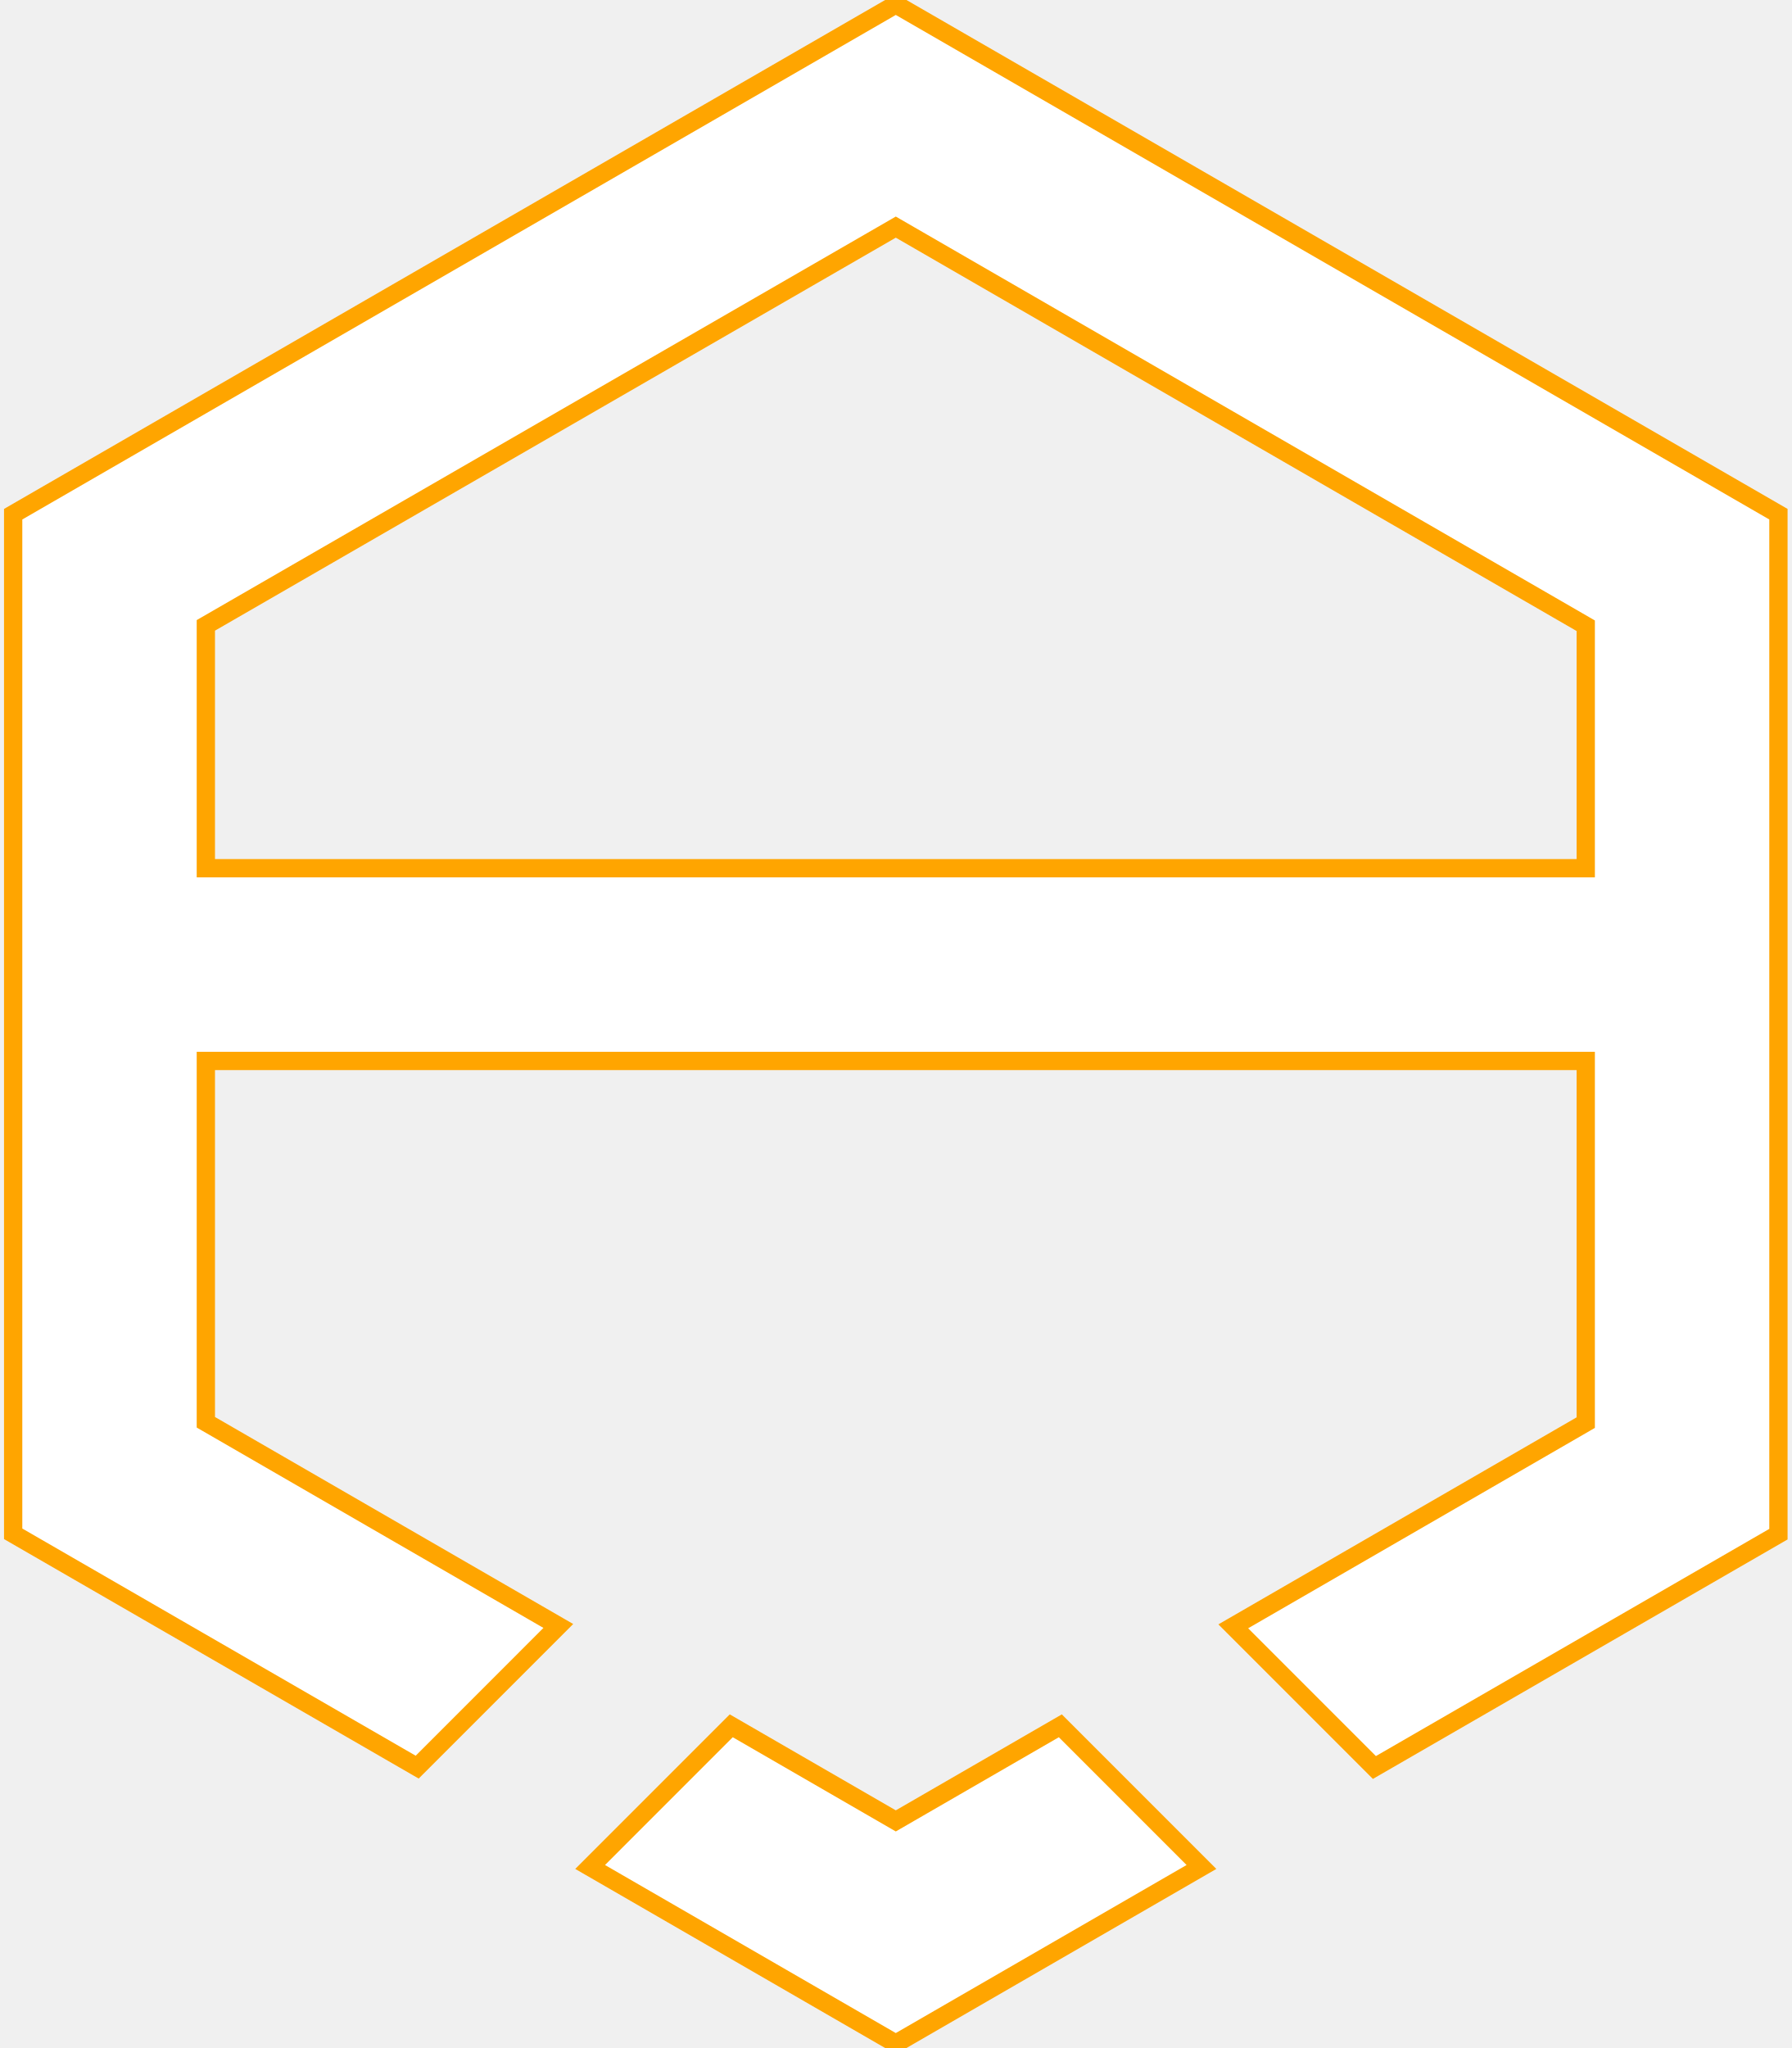
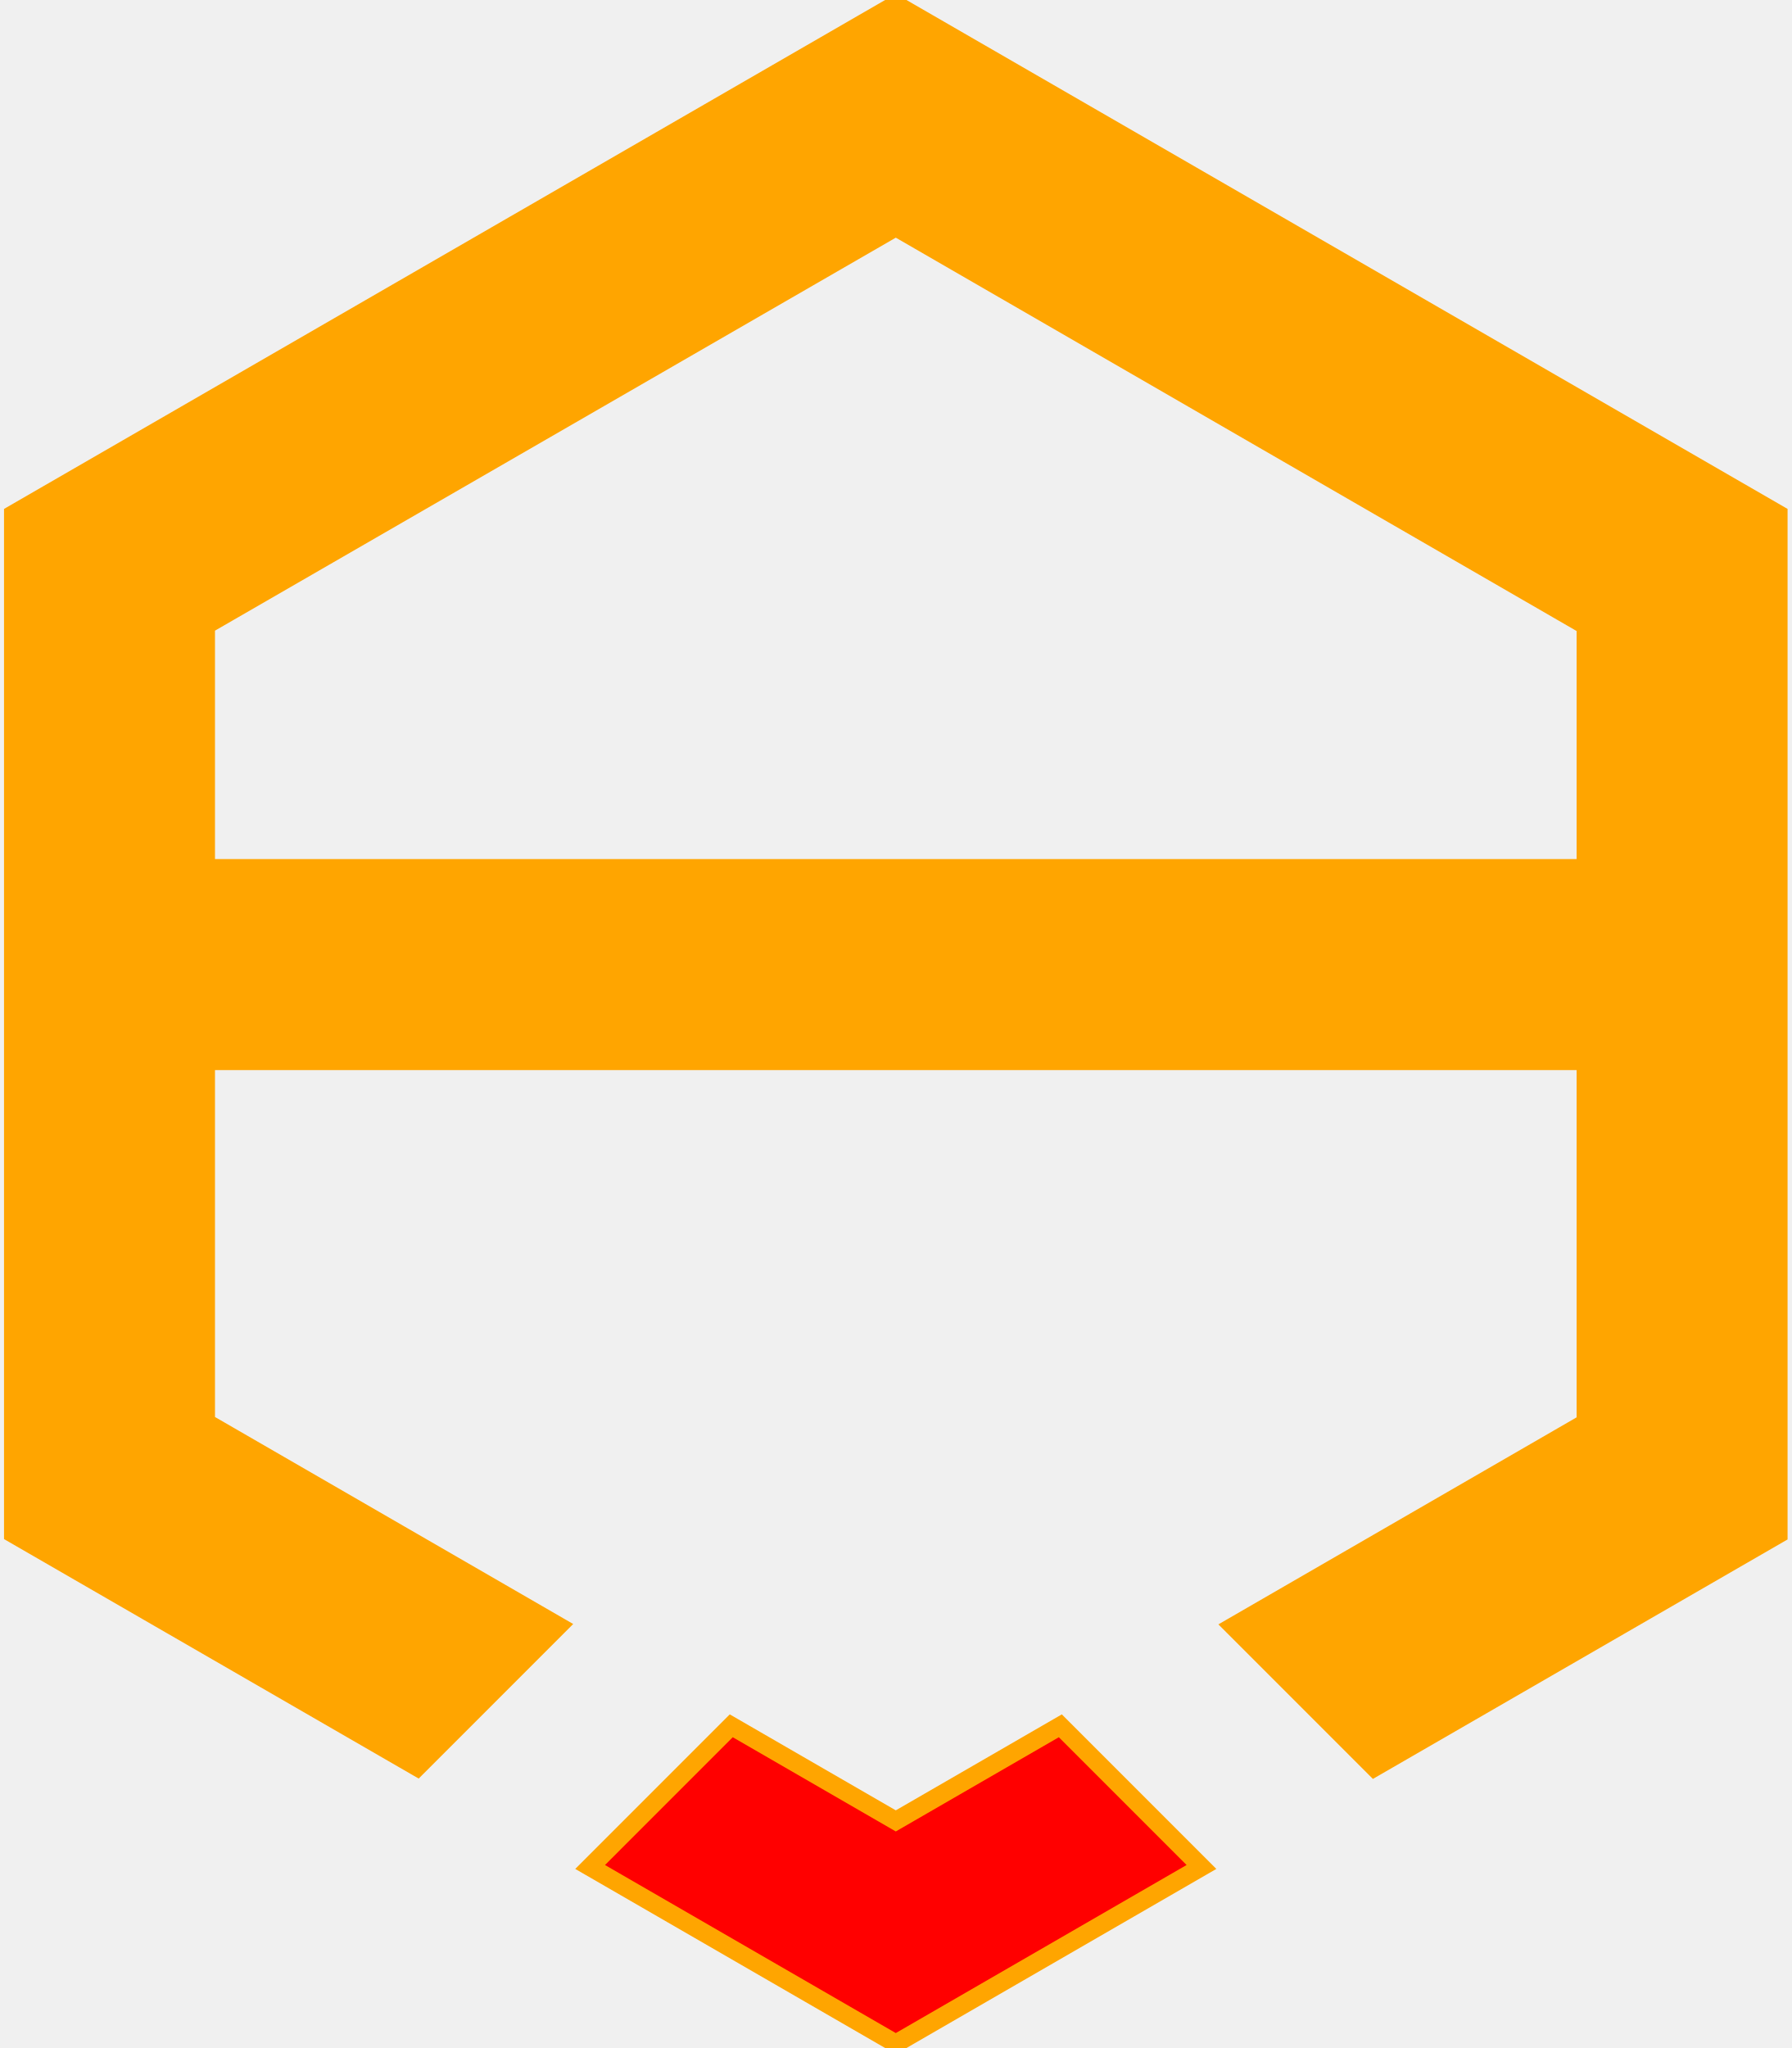
<svg xmlns="http://www.w3.org/2000/svg" version="1.1" id="logo" x="0px" y="0px" viewBox="-234 0 490 560" style="enable-background:new -234 0 490 560;" xml:space="preserve">
  <style type="text/css">
- 	.st0{fill:#fff;stroke:#ffa500;stroke-width:5;stroke-miterlimit:5;}
- 	.st0 {
- 	stroke-dasharray: 3200;
- 	stroke-dashoffset: 0;
- 	-webkit-animation: dash 2s linear forwards;
- 	-o-animation: dash 2s linear forwards;
- 	-moz-animation: dash 2s linear forwards;
- 	animation: dash 2s linear forwards;
- 	}
- 	#logo:hover .st0{
- 	fill:#ffa500;
- 	transition: .8s;
- 	}
- 	#logo.clickit .st0{
- 	fill:#eee;
- 	}
- 	@-webkit-keyframes dash{
- 	from{
- 	stroke-dashoffset: 3200;
- 	}
- 	to{
- 	stroke-dashoffset: 0;
- 	}
- 	}
- 	.st1{fill:#fff;stroke:#ffa500;stroke-width:5;stroke-miterlimit:5;}
- 	.st1 {
- 	stroke-dasharray: 3200;
- 	stroke-dashoffset: 0;
- 	-webkit-animation: dash 10s linear forwards;
- 	-o-animation: dash 10s linear forwards;
- 	-moz-animation: dash 10s linear forwards;
- 	animation: dash 10s linear forwards;
- 	}
- 	#logo:hover .st1{
- 	fill:#ffa500;
- 	transition: .8s;
- 	}
- 	#logo.clickit .st1{
- 	fill:#eee;
- 	}
- </style>
+ 		.st0 {
+ 			fill: #ffa500;
+ 			stroke: #ffa500;
+ 			stroke-width: 5;
+ 			stroke-miterlimit: 5;
+ 		}
+ 
+ 		.st0 {
+ 			stroke-dasharray: 3200;
+ 			stroke-dashoffset: 0;
+ 			-webkit-animation: dash 2s linear forwards;
+ 			-o-animation: dash 2s linear forwards;
+ 			-moz-animation: dash 2s linear forwards;
+ 			animation: dash 2s linear forwards;
+ 		}
+ 
+ 		#logo:hover .st0 {
+ 			fill: #ffa500;
+ 			transition: .8s;
+ 		}
+ 
+ 		#logo.clickit .st0 {
+ 			fill: #eee;
+ 		}
+ 
+ 		@-webkit-keyframes dash {
+ 			from {
+ 				stroke-dashoffset: 3200;
+ 			}
+ 
+ 			to {
+ 				stroke-dashoffset: 0;
+ 			}
+ 		}
+ 
+ 		.st1 {
+ 			fill: #ff0000;
+ 			stroke: #ffa500;
+ 			stroke-width: 5;
+ 			stroke-miterlimit: 5;
+ 		}
+ 
+ 		.st1 {
+ 			stroke-dasharray: 3200;
+ 			stroke-dashoffset: 0;
+ 			-webkit-animation: dash 10s linear forwards;
+ 			-o-animation: dash 10s linear forwards;
+ 			-moz-animation: dash 10s linear forwards;
+ 			animation: dash 10s linear forwards;
+ 		}
+ 
+ 		#logo:hover .st1 {
+ 			fill: #ffa500;
+ 			transition: .8s;
+ 		}
+ 
+ 		#logo.clickit .st1 {
+ 			fill: #eee;
+ 		}
+ 	</style>
  <g id="A">
    <polygon class="st1" points="11,497.9 -34,471.9 -72.6,510.5 11,558.8 94.6,510.5 56,471.9  " />
    <path class="st0" d="M252.4,237.4v-96.8L11,1.2l-241.4,139.4v96.8l0,52.7v129.3l110.5,63.8l38.6-38.6l-96.4-55.7   v-98.8h377.4V389l-96.4,55.7l38.6,38.6l110.5-63.8V290.1L252.4,237.4z M199.7,237.4h-377.4V171L11,62.1l188.7,109V237.4z" />
  </g>
</svg>
